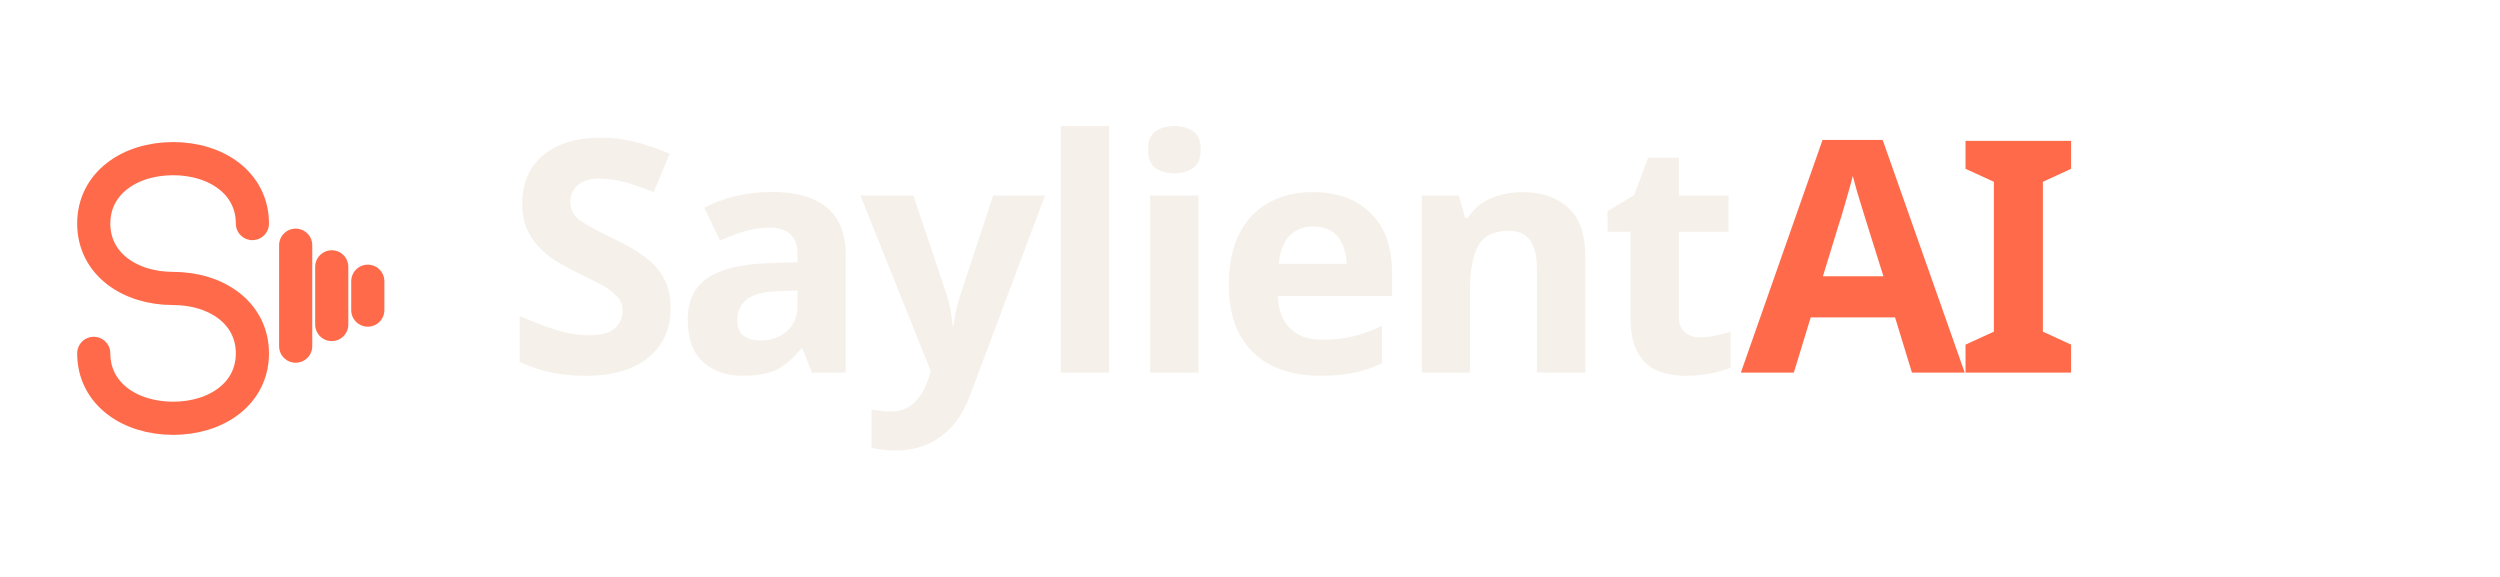
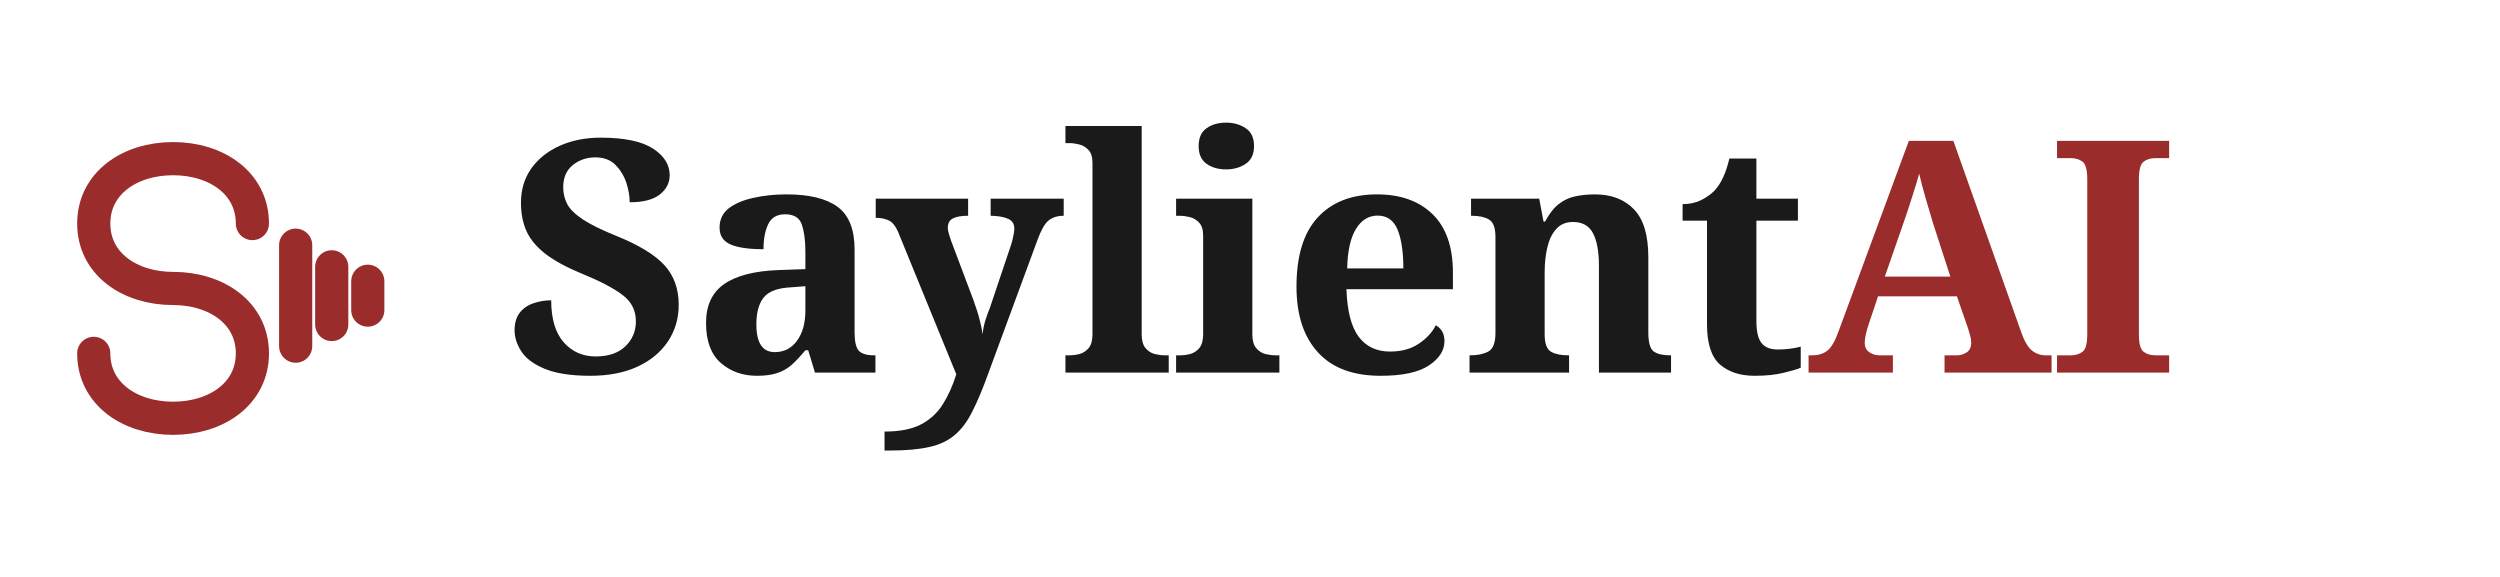
<svg xmlns="http://www.w3.org/2000/svg" viewBox="0 0 208 48" width="208" height="48" role="img" aria-label="Saylient AI">
-   <g transform="translate(0,10.2) scale(1.2)" fill="none" stroke="#FF6B4A" stroke-width="2.3" stroke-linecap="round" stroke-linejoin="round">
+   <g transform="translate(0,10.2) scale(1.2)" fill="none" stroke="#9B2C2C" stroke-width="2.3" stroke-linecap="round" stroke-linejoin="round">
    <path d="M17.5 7C17.5 4.2 15 2.5 12 2.5C9 2.5 6.5 4.2 6.5 7C6.5 9.8 9 11.5 12 11.5C15 11.5 17.5 13.2 17.5 16C17.5 18.8 15 20.5 12 20.5C9 20.5 6.5 18.8 6.5 16" />
    <path d="M20.5 8.5V15.5M23 10V14M25.5 11V13" />
  </g>
-   <text x="42" y="31" font-family="Clash Display, sans-serif" font-size="27" font-weight="700" letter-spacing="-0.8" fill="#F5F1EA">Saylient<tspan fill="#FF6B4A">AI</tspan>
+   <text x="42" y="31" font-family="Fraunces, Georgia, serif" font-size="27" font-weight="600" letter-spacing="-0.3" fill="#1A1A1A">Saylient<tspan fill="#9B2C2C">AI</tspan>
  </text>
</svg>
